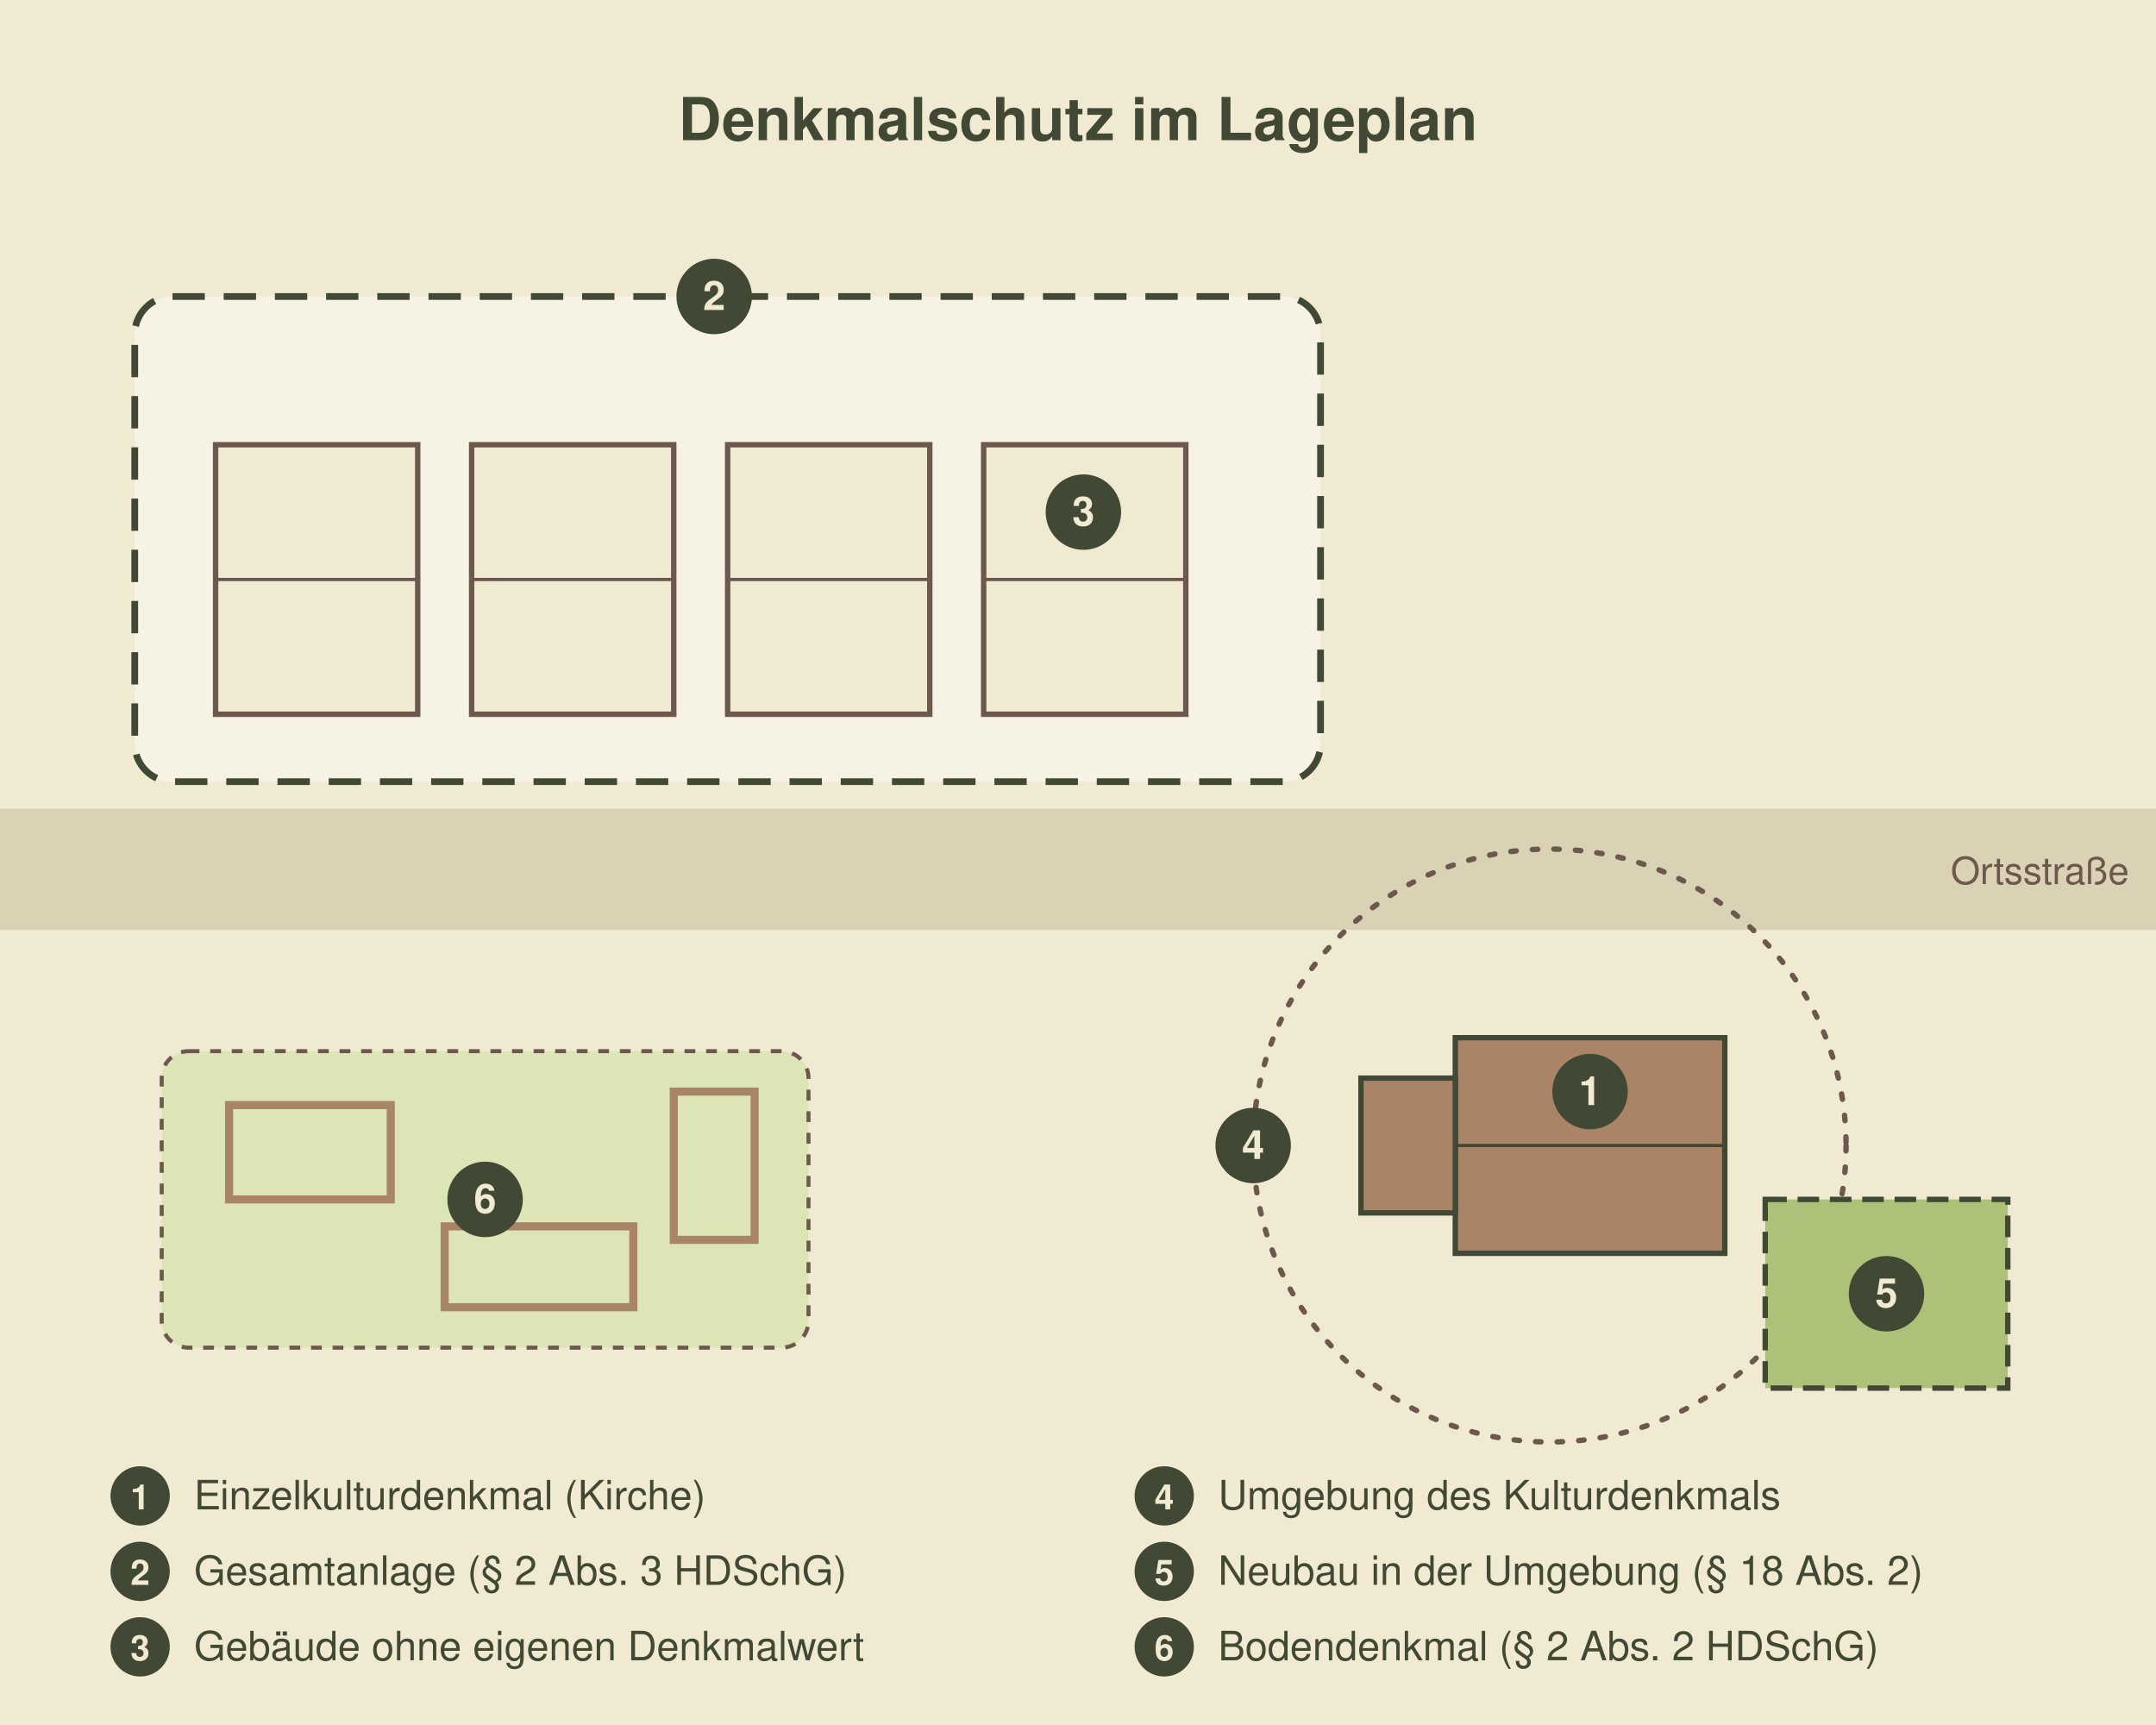
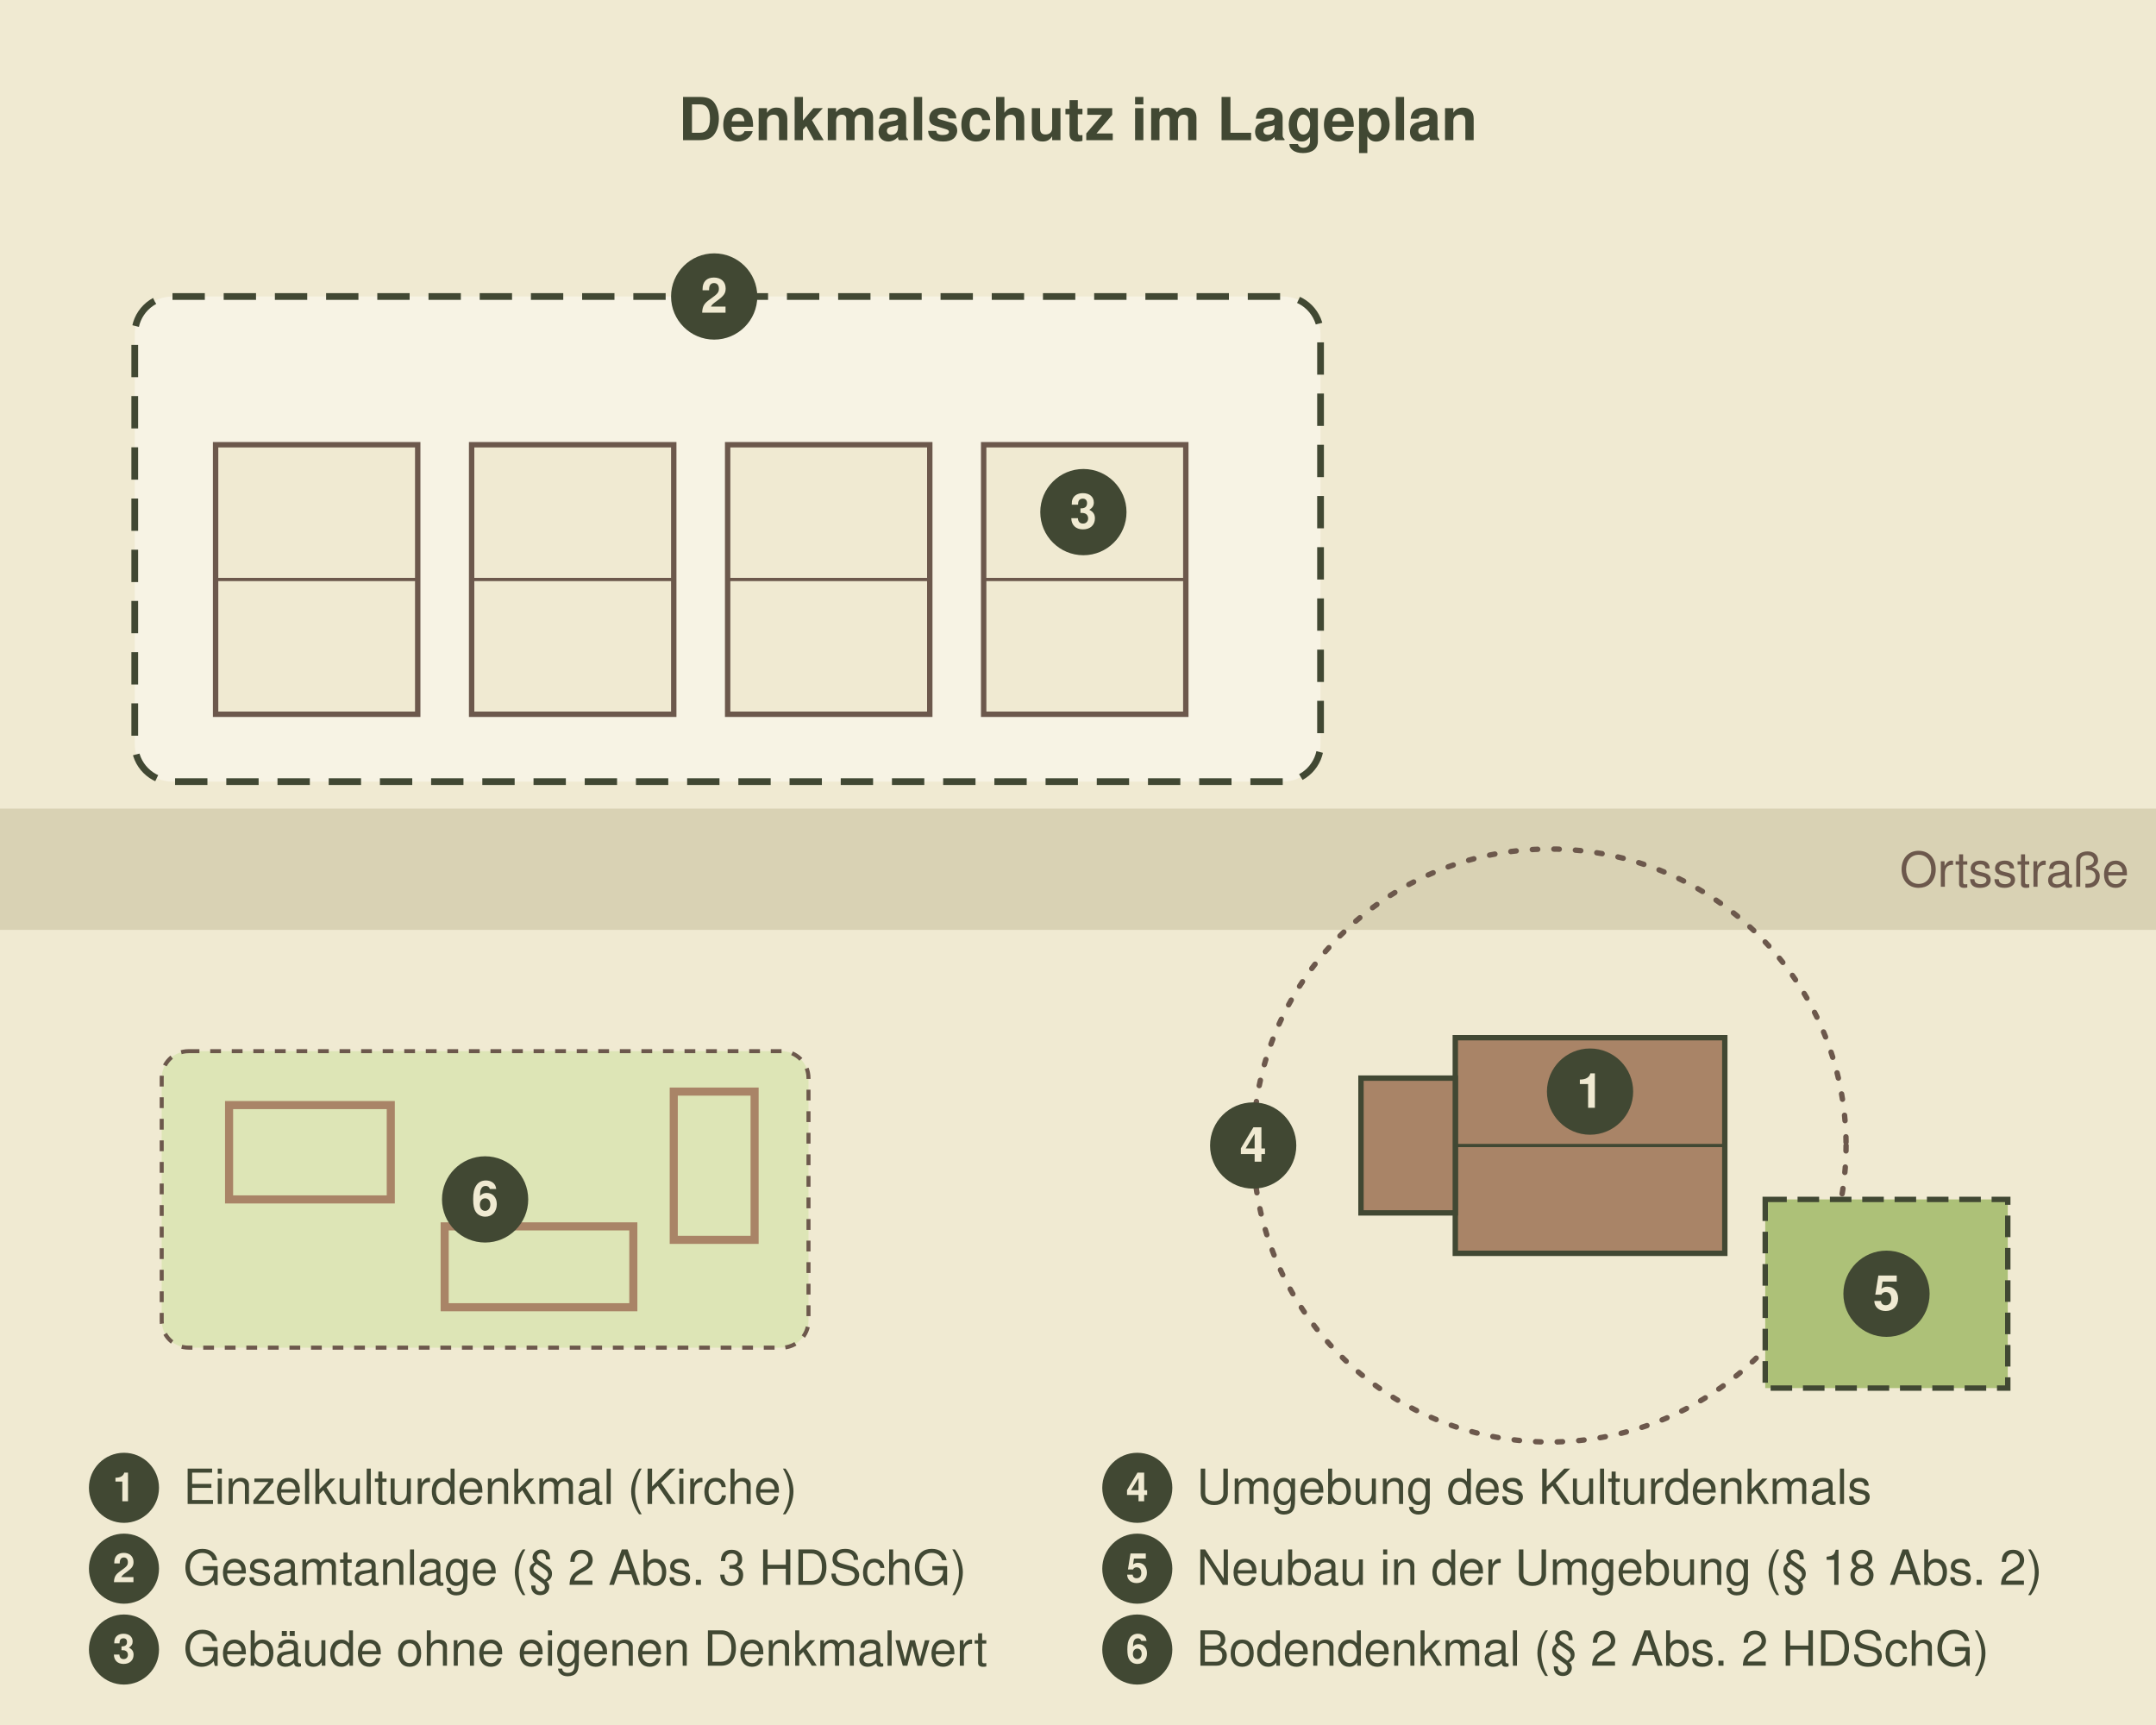
<svg xmlns="http://www.w3.org/2000/svg" viewBox="0 0 800 640" font-family="Helvetica, Arial, sans-serif">
  <rect x="0" y="0" width="800" height="640" fill="#f0ead2" />
  <text x="400" y="52" font-size="22" font-weight="bold" text-anchor="middle" fill="#414833">Denkmalschutz im Lageplan</text>
  <rect x="50" y="110" width="440" height="180" rx="14" fill="#f7f3e4" stroke="#414833" stroke-width="2.5" stroke-dasharray="12 7" />
  <rect x="80" y="165" width="75" height="100" fill="#f0ead2" stroke="#6c584c" stroke-width="2" />
  <line x1="80" y1="215" x2="155" y2="215" stroke="#6c584c" stroke-width="1.2" />
  <rect x="175" y="165" width="75" height="100" fill="#f0ead2" stroke="#6c584c" stroke-width="2" />
  <line x1="175" y1="215" x2="250" y2="215" stroke="#6c584c" stroke-width="1.2" />
  <rect x="270" y="165" width="75" height="100" fill="#f0ead2" stroke="#6c584c" stroke-width="2" />
  <line x1="270" y1="215" x2="345" y2="215" stroke="#6c584c" stroke-width="1.2" />
  <rect x="365" y="165" width="75" height="100" fill="#f0ead2" stroke="#6c584c" stroke-width="2" />
  <line x1="365" y1="215" x2="440" y2="215" stroke="#6c584c" stroke-width="1.2" />
  <rect x="0" y="300" width="800" height="45" fill="#d9d2b4" />
-   <text x="790" y="328" font-size="14" text-anchor="end" fill="#6c584c">Ortsstraße</text>
+   <text x="790" y="329" font-size="18" text-anchor="end" fill="#6c584c">Ortsstraße</text>
  <rect x="60" y="390" width="240" height="110" rx="10" fill="#dde5b6" stroke="#6c584c" stroke-width="1.5" stroke-dasharray="4 4" />
  <rect x="85" y="410" width="60" height="35" fill="none" stroke="#a98467" stroke-width="3" />
  <rect x="165" y="455" width="70" height="30" fill="none" stroke="#a98467" stroke-width="3" />
  <rect x="250" y="405" width="30" height="55" fill="none" stroke="#a98467" stroke-width="3" />
  <circle cx="575" cy="425" r="110" fill="none" stroke="#6c584c" stroke-width="2" stroke-dasharray="2 6" stroke-linecap="round" />
  <rect x="540" y="385" width="100" height="80" fill="#a98467" stroke="#414833" stroke-width="2" />
  <rect x="505" y="400" width="35" height="50" fill="#a98467" stroke="#414833" stroke-width="2" />
  <line x1="540" y1="425" x2="640" y2="425" stroke="#414833" stroke-width="1.2" />
  <rect x="655" y="445" width="90" height="70" fill="#adc178" stroke="#414833" stroke-width="2" stroke-dasharray="8 4" />
-   <circle cx="590" cy="405" r="14" fill="#414833" />
-   <text x="590" y="410" font-size="15" font-weight="bold" text-anchor="middle" fill="#f0ead2">1</text>
-   <circle cx="265" cy="110" r="14" fill="#414833" />
-   <text x="265" y="115" font-size="15" font-weight="bold" text-anchor="middle" fill="#f0ead2">2</text>
-   <circle cx="402" cy="190" r="14" fill="#414833" />
-   <text x="402" y="195" font-size="15" font-weight="bold" text-anchor="middle" fill="#f0ead2">3</text>
-   <circle cx="465" cy="425" r="14" fill="#414833" />
-   <text x="465" y="430" font-size="15" font-weight="bold" text-anchor="middle" fill="#f0ead2">4</text>
-   <circle cx="700" cy="480" r="14" fill="#414833" />
-   <text x="700" y="485" font-size="15" font-weight="bold" text-anchor="middle" fill="#f0ead2">5</text>
-   <circle cx="180" cy="445" r="14" fill="#414833" />
-   <text x="180" y="450" font-size="15" font-weight="bold" text-anchor="middle" fill="#f0ead2">6</text>
-   <circle cx="52" cy="555" r="11" fill="#414833" />
-   <text x="52" y="560" font-size="13" font-weight="bold" text-anchor="middle" fill="#f0ead2">1</text>
-   <text x="72" y="560" font-size="15" fill="#414833">Einzelkulturdenkmal (Kirche)</text>
-   <circle cx="52" cy="583" r="11" fill="#414833" />
-   <text x="52" y="588" font-size="13" font-weight="bold" text-anchor="middle" fill="#f0ead2">2</text>
-   <text x="72" y="588" font-size="15" fill="#414833">Gesamtanlage (§ 2 Abs. 3 HDSchG)</text>
-   <circle cx="52" cy="611" r="11" fill="#414833" />
-   <text x="52" y="616" font-size="13" font-weight="bold" text-anchor="middle" fill="#f0ead2">3</text>
-   <text x="72" y="616" font-size="15" fill="#414833">Gebäude ohne eigenen Denkmalwert</text>
-   <circle cx="432" cy="555" r="11" fill="#414833" />
-   <text x="432" y="560" font-size="13" font-weight="bold" text-anchor="middle" fill="#f0ead2">4</text>
-   <text x="452" y="560" font-size="15" fill="#414833">Umgebung des Kulturdenkmals</text>
-   <circle cx="432" cy="583" r="11" fill="#414833" />
-   <text x="432" y="588" font-size="13" font-weight="bold" text-anchor="middle" fill="#f0ead2">5</text>
-   <text x="452" y="588" font-size="15" fill="#414833">Neubau in der Umgebung (§ 18 Abs. 2)</text>
-   <circle cx="432" cy="611" r="11" fill="#414833" />
-   <text x="432" y="616" font-size="13" font-weight="bold" text-anchor="middle" fill="#f0ead2">6</text>
-   <text x="452" y="616" font-size="15" fill="#414833">Bodendenkmal (§ 2 Abs. 2 HDSchG)</text>
+   <circle cx="590" cy="405" r="16" fill="#414833" />
+   <text x="590" y="411" font-size="18" font-weight="bold" text-anchor="middle" fill="#f0ead2">1</text>
+   <circle cx="265" cy="110" r="16" fill="#414833" />
+   <text x="265" y="116" font-size="18" font-weight="bold" text-anchor="middle" fill="#f0ead2">2</text>
+   <circle cx="402" cy="190" r="16" fill="#414833" />
+   <text x="402" y="196" font-size="18" font-weight="bold" text-anchor="middle" fill="#f0ead2">3</text>
+   <circle cx="465" cy="425" r="16" fill="#414833" />
+   <text x="465" y="431" font-size="18" font-weight="bold" text-anchor="middle" fill="#f0ead2">4</text>
+   <circle cx="700" cy="480" r="16" fill="#414833" />
+   <text x="700" y="486" font-size="18" font-weight="bold" text-anchor="middle" fill="#f0ead2">5</text>
+   <circle cx="180" cy="445" r="16" fill="#414833" />
+   <text x="180" y="451" font-size="18" font-weight="bold" text-anchor="middle" fill="#f0ead2">6</text>
+   <circle cx="46" cy="552" r="13" fill="#414833" />
+   <text x="46" y="557" font-size="15" font-weight="bold" text-anchor="middle" fill="#f0ead2">1</text>
+   <text x="68" y="558" font-size="18" fill="#414833">Einzelkulturdenkmal (Kirche)</text>
+   <circle cx="422" cy="552" r="13" fill="#414833" />
+   <text x="422" y="557" font-size="15" font-weight="bold" text-anchor="middle" fill="#f0ead2">4</text>
+   <text x="444" y="558" font-size="18" fill="#414833">Umgebung des Kulturdenkmals</text>
+   <circle cx="46" cy="582" r="13" fill="#414833" />
+   <text x="46" y="587" font-size="15" font-weight="bold" text-anchor="middle" fill="#f0ead2">2</text>
+   <text x="68" y="588" font-size="18" fill="#414833">Gesamtanlage (§ 2 Abs. 3 HDSchG)</text>
+   <circle cx="422" cy="582" r="13" fill="#414833" />
+   <text x="422" y="587" font-size="15" font-weight="bold" text-anchor="middle" fill="#f0ead2">5</text>
+   <text x="444" y="588" font-size="18" fill="#414833">Neubau in der Umgebung (§ 18 Abs. 2)</text>
+   <circle cx="46" cy="612" r="13" fill="#414833" />
+   <text x="46" y="617" font-size="15" font-weight="bold" text-anchor="middle" fill="#f0ead2">3</text>
+   <text x="68" y="618" font-size="18" fill="#414833">Gebäude ohne eigenen Denkmalwert</text>
+   <circle cx="422" cy="612" r="13" fill="#414833" />
+   <text x="422" y="617" font-size="15" font-weight="bold" text-anchor="middle" fill="#f0ead2">6</text>
+   <text x="444" y="618" font-size="18" fill="#414833">Bodendenkmal (§ 2 Abs. 2 HDSchG)</text>
</svg>
